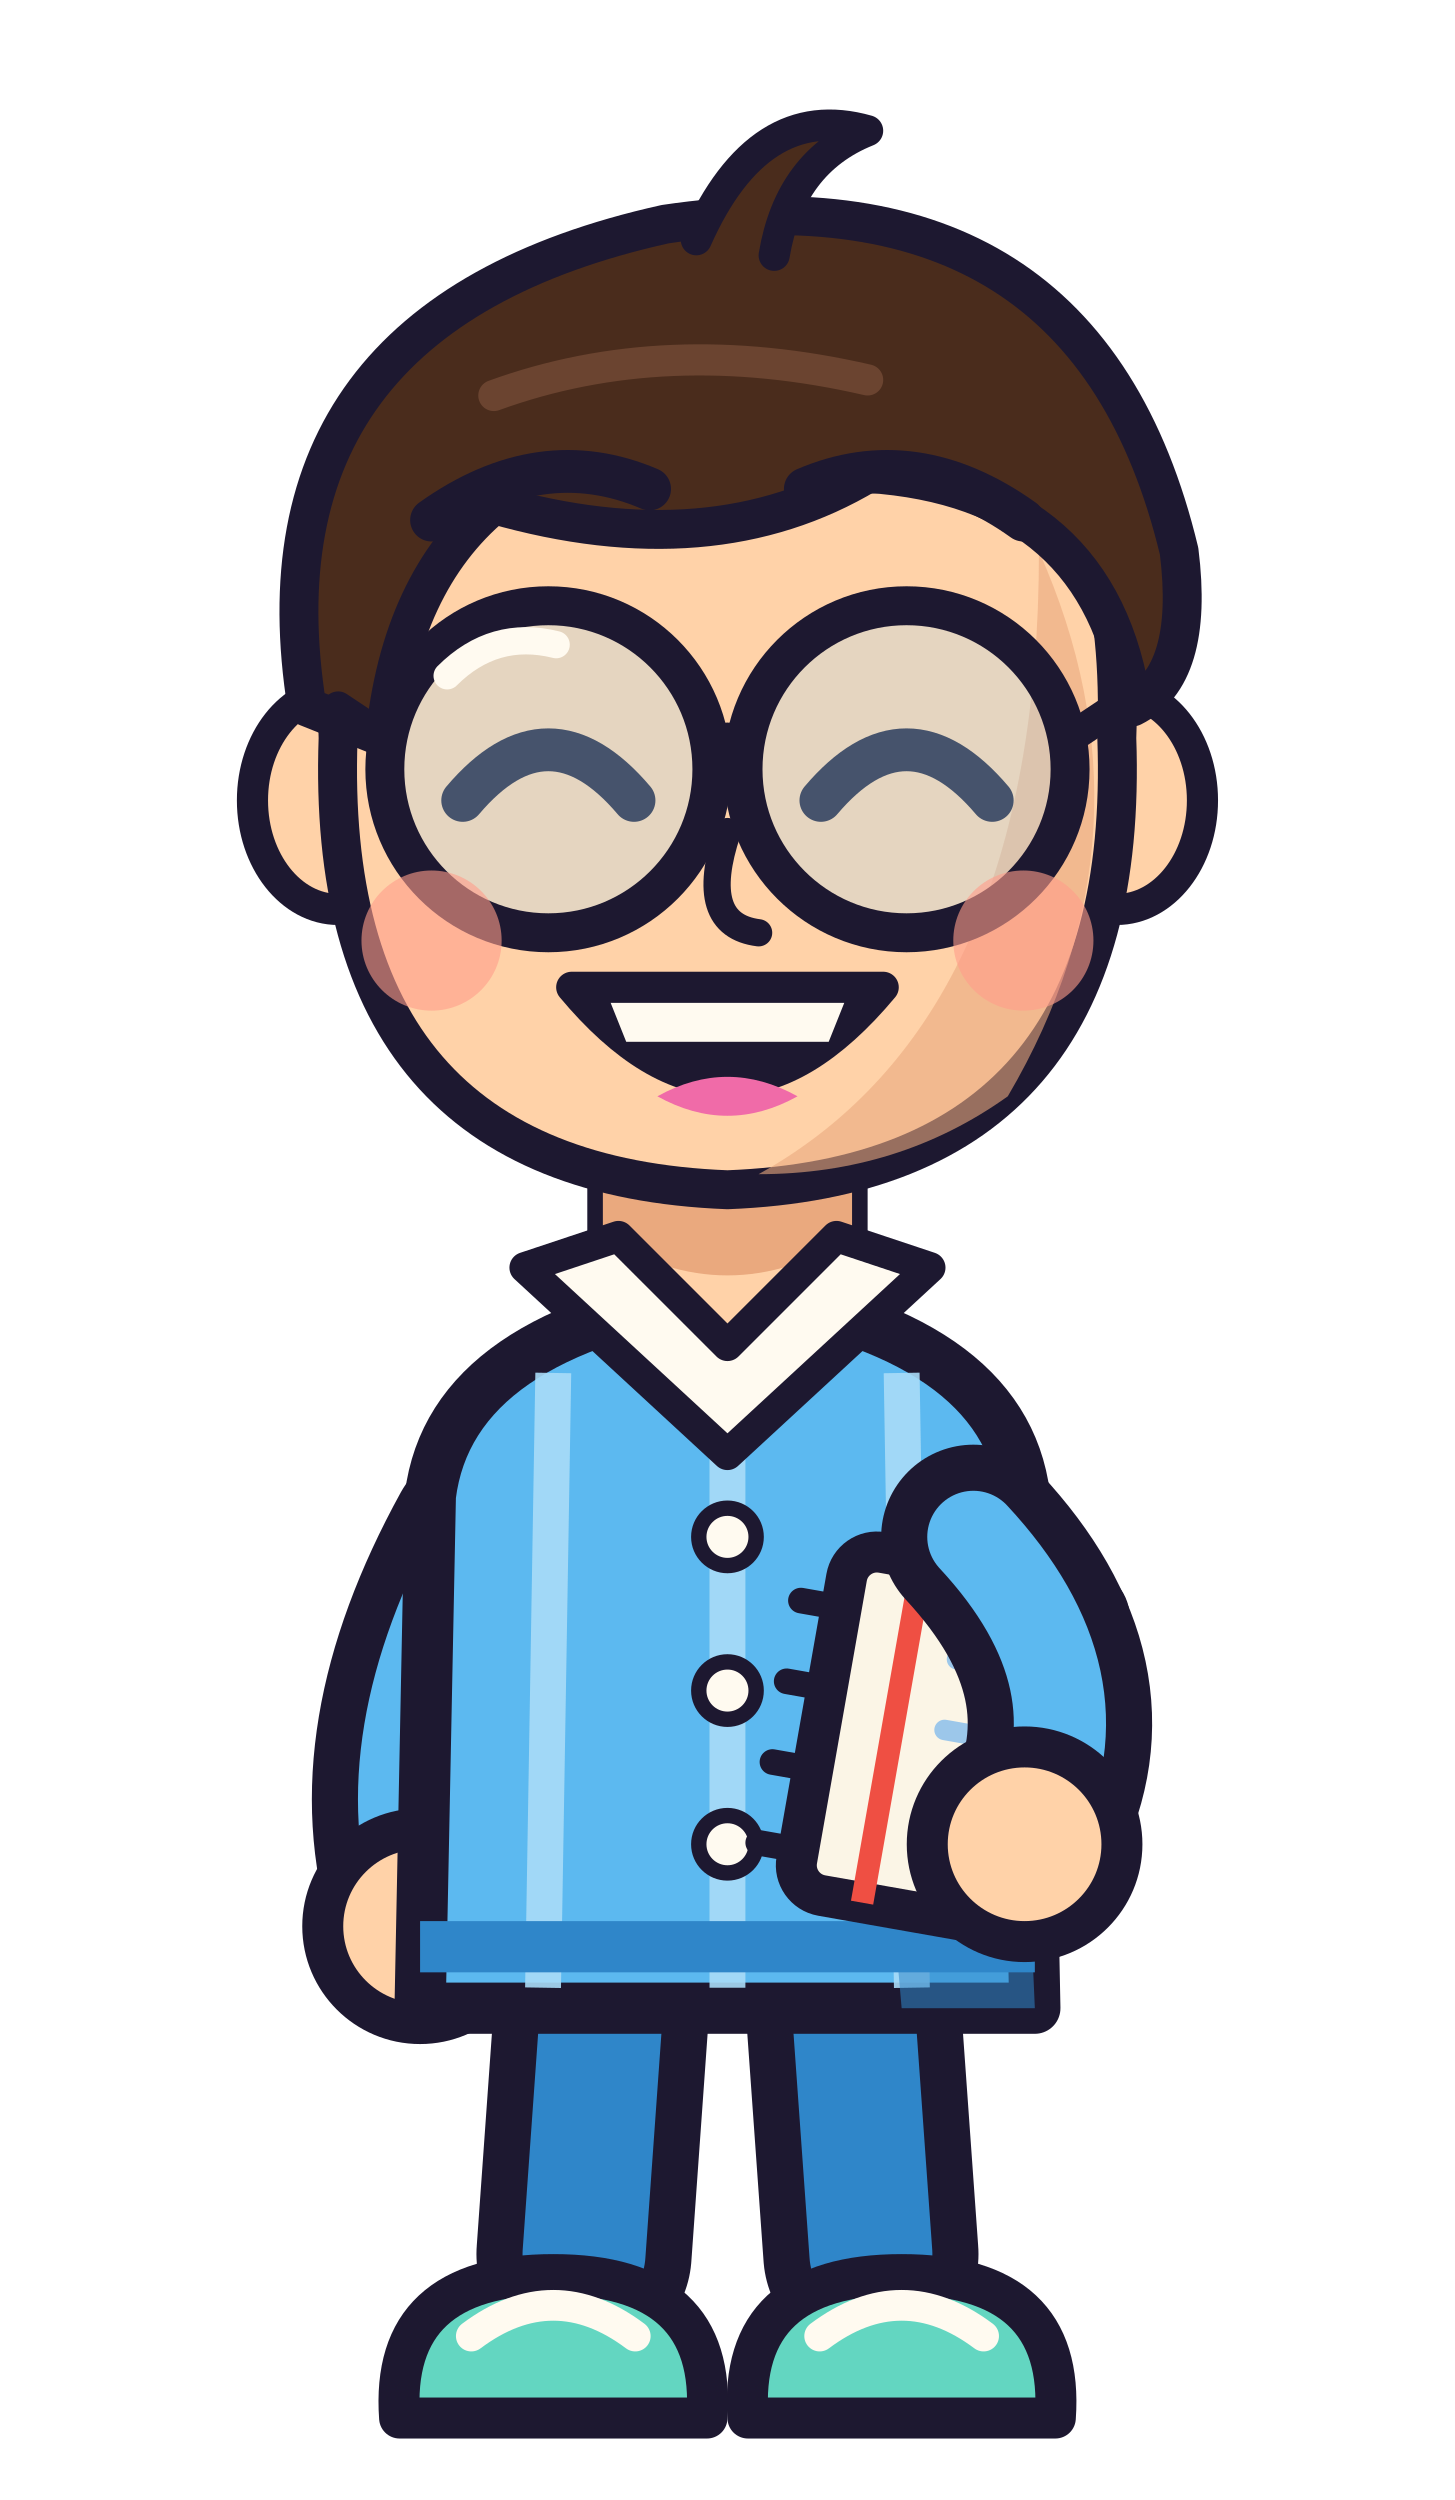
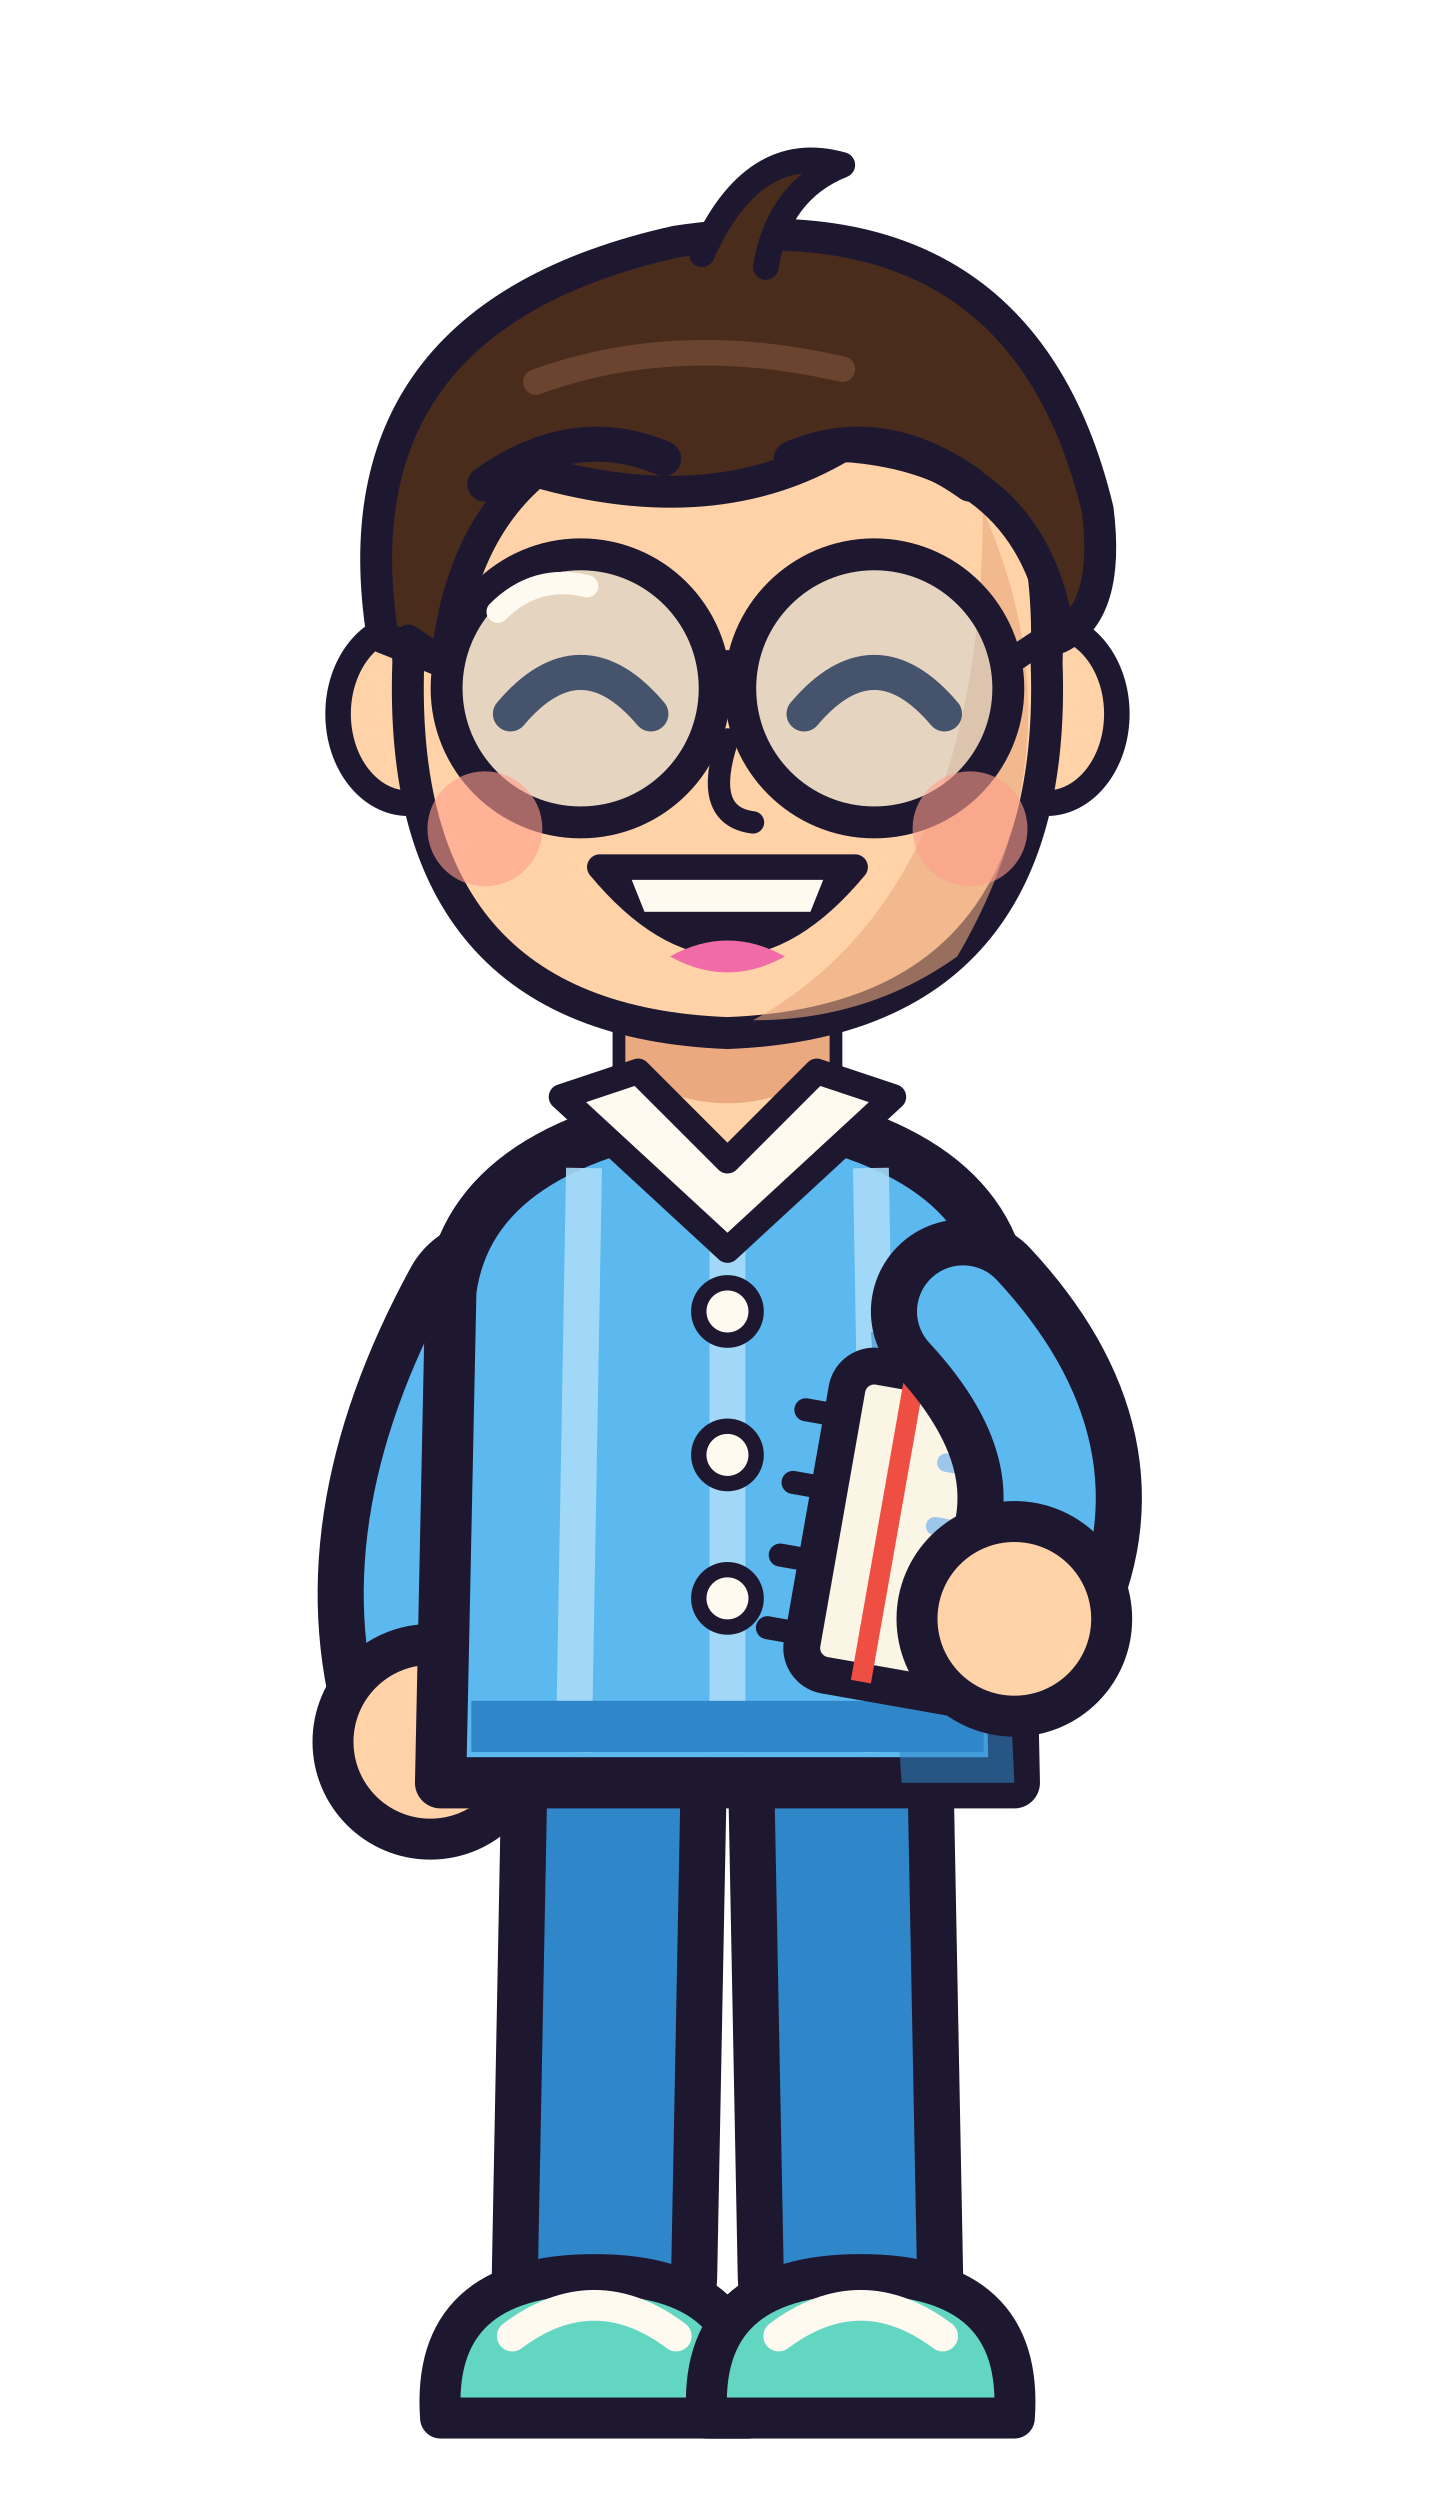
<svg xmlns="http://www.w3.org/2000/svg" width="142" height="244" viewBox="4 -24 142 244">
-   <path d="M63 168 L61 196" fill="none" stroke="#1d1830" stroke-width="21" stroke-linecap="round" stroke-linejoin="round" />
-   <path d="M63 168 L61 196" fill="none" stroke="#2f86c9" stroke-width="12" stroke-linecap="round" stroke-linejoin="round" />
-   <path d="M87 168 L89 196" fill="none" stroke="#1d1830" stroke-width="21" stroke-linecap="round" stroke-linejoin="round" />
-   <path d="M87 168 L89 196" fill="none" stroke="#2f86c9" stroke-width="12" stroke-linecap="round" stroke-linejoin="round" />
-   <path d="M43 212 Q42 198 58 198 Q74 198 73 212 Z" fill="#63d6c1" stroke="#1d1830" stroke-width="4" stroke-linejoin="round" stroke-linecap="round" />
-   <path d="M50 204 Q58 198 66 204" fill="none" stroke="#fffaf0" stroke-width="3" stroke-linecap="round" />
-   <path d="M77 212 Q76 198 92 198 Q108 198 107 212 Z" fill="#63d6c1" stroke="#1d1830" stroke-width="4" stroke-linejoin="round" stroke-linecap="round" />
-   <path d="M84 204 Q92 198 100 204" fill="none" stroke="#fffaf0" stroke-width="3" stroke-linecap="round" />
-   <path d="M51 126 Q40 146 45 162" fill="none" stroke="#1d1830" stroke-width="18" stroke-linecap="round" stroke-linejoin="round" />
-   <path d="M51 126 Q40 146 45 162" fill="none" stroke="#5cb9f0" stroke-width="9" stroke-linecap="round" stroke-linejoin="round" />
-   <circle cx="45" cy="164" r="9.5" fill="#ffd2a8" stroke="#1d1830" stroke-width="4" stroke-linejoin="round" stroke-linecap="round" />
-   <path d="M46 122 Q48 106 75 102 Q102 106 104 122 L105 172 L45 172 Z" fill="#5cb9f0" stroke="#1d1830" stroke-width="5" stroke-linejoin="round" stroke-linecap="round" />
-   <path d="M58 110 L57 170 M75 104 L75 170 M92 110 L93 170" stroke="#a9dcf7" stroke-width="3.5" opacity="0.9" />
-   <path d="M88 126 L103 126 L105 172 L92 172 Z" fill="#2f86c9" opacity="0.55" />
-   <circle cx="75" cy="126" r="2.8" fill="#fffaf0" stroke="#1d1830" stroke-width="1.5" stroke-linejoin="round" stroke-linecap="round" />
-   <circle cx="75" cy="141" r="2.8" fill="#fffaf0" stroke="#1d1830" stroke-width="1.5" stroke-linejoin="round" stroke-linecap="round" />
-   <circle cx="75" cy="156" r="2.8" fill="#fffaf0" stroke="#1d1830" stroke-width="1.5" stroke-linejoin="round" stroke-linecap="round" />
-   <path d="M45 166 L105 166" stroke="#2f86c9" stroke-width="5" />
-   <g transform="translate(97 146) rotate(10)">
+   <path d="M64 146 L63 198" fill="none" stroke="#1d1830" stroke-width="22" stroke-linecap="round" stroke-linejoin="round" />
+   <path d="M64 146 L63 198" fill="none" stroke="#2f86c9" stroke-width="13" stroke-linecap="round" stroke-linejoin="round" />
+   <path d="M86 146 L87 198" fill="none" stroke="#1d1830" stroke-width="22" stroke-linecap="round" stroke-linejoin="round" />
+   <path d="M86 146 L87 198" fill="none" stroke="#2f86c9" stroke-width="13" stroke-linecap="round" stroke-linejoin="round" />
+   <path d="M47 212 Q46 198 62 198 Q78 198 77 212 Z" fill="#63d6c1" stroke="#1d1830" stroke-width="4" stroke-linejoin="round" stroke-linecap="round" />
+   <path d="M54 204 Q62 198 70 204" fill="none" stroke="#fffaf0" stroke-width="3" stroke-linecap="round" />
+   <path d="M73 212 Q72 198 88 198 Q104 198 103 212 Z" fill="#63d6c1" stroke="#1d1830" stroke-width="4" stroke-linejoin="round" stroke-linecap="round" />
+   <path d="M80 204 Q88 198 96 204" fill="none" stroke="#fffaf0" stroke-width="3" stroke-linecap="round" />
+   <path d="M52 104 Q40 126 46 144" fill="none" stroke="#1d1830" stroke-width="18" stroke-linecap="round" stroke-linejoin="round" />
+   <path d="M52 104 Q40 126 46 144" fill="none" stroke="#5cb9f0" stroke-width="9" stroke-linecap="round" stroke-linejoin="round" />
+   <circle cx="46" cy="146" r="9.5" fill="#ffd2a8" stroke="#1d1830" stroke-width="4" stroke-linejoin="round" stroke-linecap="round" />
+   <path d="M48 102 Q50 87 75 84 Q100 87 102 102 L103 150 L47 150 Z" fill="#5cb9f0" stroke="#1d1830" stroke-width="5" stroke-linejoin="round" stroke-linecap="round" />
+   <path d="M61 90 L60 147 M75 87 L75 147 M89 90 L90 147" stroke="#a9dcf7" stroke-width="3.5" opacity="0.9" />
+   <path d="M89 106 L101 106 L103 150 L92 150 Z" fill="#2f86c9" opacity="0.55" />
+   <circle cx="75" cy="104" r="2.8" fill="#fffaf0" stroke="#1d1830" stroke-width="1.5" stroke-linejoin="round" stroke-linecap="round" />
+   <circle cx="75" cy="118" r="2.8" fill="#fffaf0" stroke="#1d1830" stroke-width="1.5" stroke-linejoin="round" stroke-linecap="round" />
+   <circle cx="75" cy="132" r="2.8" fill="#fffaf0" stroke="#1d1830" stroke-width="1.5" stroke-linejoin="round" stroke-linecap="round" />
+   <path d="M50 144.5 L100 144.5" stroke="#2f86c9" stroke-width="5" />
+   <g transform="translate(96 126) rotate(10) scale(0.9)">
    <rect x="-13" y="-17" width="26" height="34" rx="3" fill="#fbf5e6" stroke="#1d1830" stroke-width="4" stroke-linejoin="round" stroke-linecap="round" />
    <path d="M-6 -17 L-6 17" stroke="#ef4f43" stroke-width="2.2" />
    <path d="M-1 -8 L9 -8 M-1 -1 L9 -1 M-1 6 L7 6" stroke="#9cc7ea" stroke-width="2" stroke-linecap="round" />
    <path d="M-13 -11 L-17 -11 M-13 -3 L-17 -3 M-13 5 L-17 5 M-13 13 L-17 13" stroke="#1d1830" stroke-width="2.5" stroke-linecap="round" />
  </g>
-   <path d="M99 126 Q112 140 105 154" fill="none" stroke="#1d1830" stroke-width="18" stroke-linecap="round" stroke-linejoin="round" />
-   <path d="M99 126 Q112 140 105 154" fill="none" stroke="#5cb9f0" stroke-width="9" stroke-linecap="round" stroke-linejoin="round" />
-   <circle cx="104" cy="156" r="9.5" fill="#ffd2a8" stroke="#1d1830" stroke-width="4" stroke-linejoin="round" stroke-linecap="round" />
-   <g transform="translate(-1 -31) scale(0.76)">
+   <path d="M98 104 Q111 118 104 132" fill="none" stroke="#1d1830" stroke-width="18" stroke-linecap="round" stroke-linejoin="round" />
+   <path d="M98 104 Q111 118 104 132" fill="none" stroke="#5cb9f0" stroke-width="9" stroke-linecap="round" stroke-linejoin="round" />
+   <circle cx="103" cy="134" r="9.5" fill="#ffd2a8" stroke="#1d1830" stroke-width="4" stroke-linejoin="round" stroke-linecap="round" />
+   <g transform="translate(12.7 -24.1) scale(0.623)">
    <path d="M84 150 L84 180 Q100 188 116 180 L116 150 Z" fill="#ffd2a8" stroke="#1d1830" stroke-width="4" stroke-linejoin="round" stroke-linecap="round" />
    <path d="M84 158 Q100 170 116 158 L116 168 Q100 178 84 168 Z" fill="#eaa97e" />
    <path d="M74 172 L100 196 L126 172 L114 168 L100 182 L86 168 Z" fill="#fffaf0" stroke="#1d1830" stroke-width="4" stroke-linejoin="round" stroke-linecap="round" />
    <ellipse cx="50" cy="112" rx="11" ry="14" fill="#ffd2a8" stroke="#1d1830" stroke-width="4" stroke-linejoin="round" stroke-linecap="round" />
    <ellipse cx="150" cy="112" rx="11" ry="14" fill="#ffd2a8" stroke="#1d1830" stroke-width="4" stroke-linejoin="round" stroke-linecap="round" />
    <path d="M50 104 Q48 50 100 48 Q152 50 150 104 Q152 160 100 162 Q48 160 50 104 Z" fill="#ffd2a8" stroke="#1d1830" stroke-width="5" stroke-linejoin="round" stroke-linecap="round" />
    <path d="M140 80 Q156 116 136 150 Q122 160 104 160 Q140 140 140 80 Z" fill="#eaa97e" opacity="0.6" />
    <path d="M46 100 Q38 50 92 38 Q146 30 158 80 Q160 96 152 100 Q148 72 118 70 Q98 82 70 74 Q58 84 56 104 Z" fill="#4a2c1c" stroke="#1d1830" stroke-width="5" stroke-linejoin="round" stroke-linecap="round" />
    <path d="M96 40 Q104 22 118 26 Q108 30 106 42" fill="#4a2c1c" stroke="#1d1830" stroke-width="4" stroke-linejoin="round" stroke-linecap="round" />
    <path d="M70 60 Q92 52 118 58" fill="none" stroke="#6b4430" stroke-width="4" stroke-linecap="round" />
    <path d="M66 112 Q77 99 88 112 M112 112 Q123 99 134 112" fill="none" stroke="#1d1830" stroke-width="5.5" stroke-linejoin="round" stroke-linecap="round" />
    <g fill="none">
      <circle cx="77" cy="108" r="21" fill="#a9dcf7" fill-opacity="0.3" stroke="#1d1830" stroke-width="5" stroke-linejoin="round" stroke-linecap="round" />
      <circle cx="123" cy="108" r="21" fill="#a9dcf7" fill-opacity="0.3" stroke="#1d1830" stroke-width="5" stroke-linejoin="round" stroke-linecap="round" />
      <path d="M98 106 Q100 102 102 106" stroke="#1d1830" stroke-width="4" stroke-linejoin="round" stroke-linecap="round" />
      <path d="M56 104 L50 100 M144 104 L150 100" stroke="#1d1830" stroke-width="4" stroke-linejoin="round" stroke-linecap="round" />
      <path d="M64 96 Q70 90 78 92" stroke="#fffaf0" stroke-width="3.5" stroke-linecap="round" />
    </g>
    <path d="M62 76 Q76 66 90 72 M110 72 Q124 66 138 76" fill="none" stroke="#1d1830" stroke-width="5.5" stroke-linejoin="round" stroke-linecap="round" />
    <path d="M100 116 Q96 128 104 129" fill="none" stroke="#1d1830" stroke-width="3.5" stroke-linejoin="round" stroke-linecap="round" />
    <path d="M80 136 Q100 160 120 136 Z" fill="#1d1830" stroke="#1d1830" stroke-width="4" stroke-linejoin="round" stroke-linecap="round" />
    <path d="M85 138 L115 138 L113 143 L87 143 Z" fill="#fffaf0" />
    <path d="M91 150 Q100 145 109 150 Q100 155 91 150 Z" fill="#f06ba8" />
    <circle cx="62" cy="130" r="9" fill="#ff9d8a" opacity="0.6" />
    <circle cx="138" cy="130" r="9" fill="#ff9d8a" opacity="0.6" />
  </g>
</svg>
